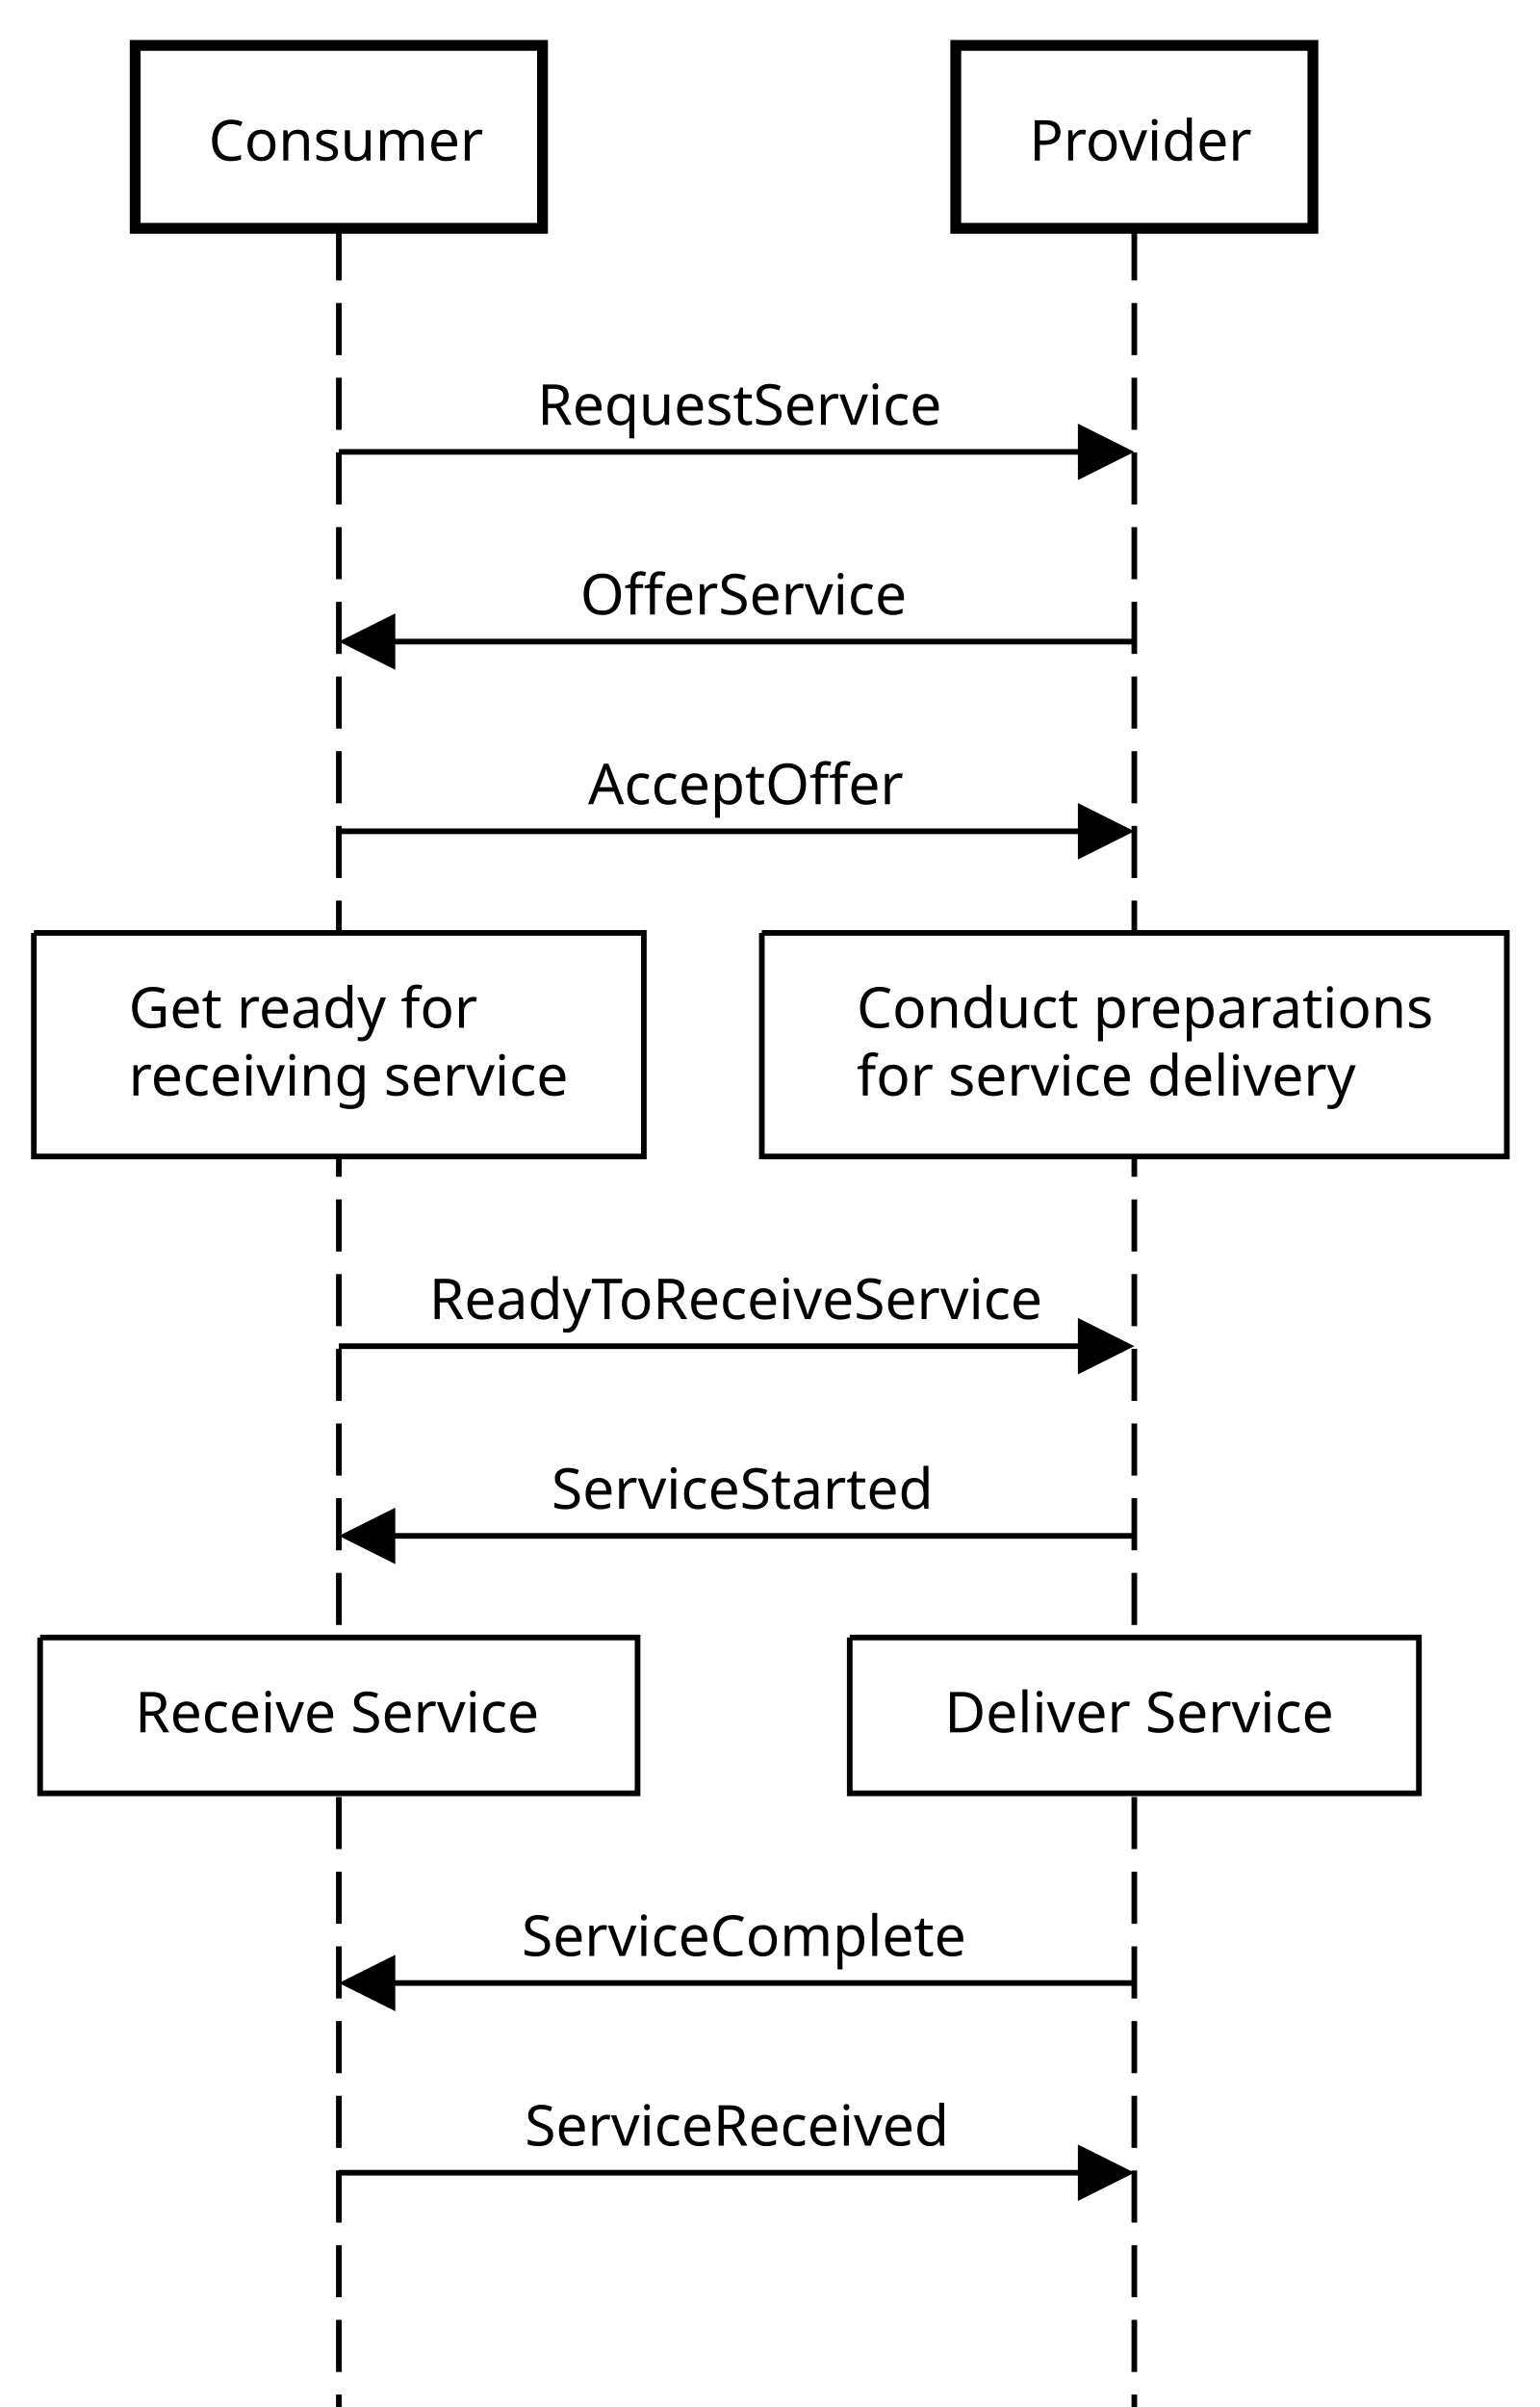
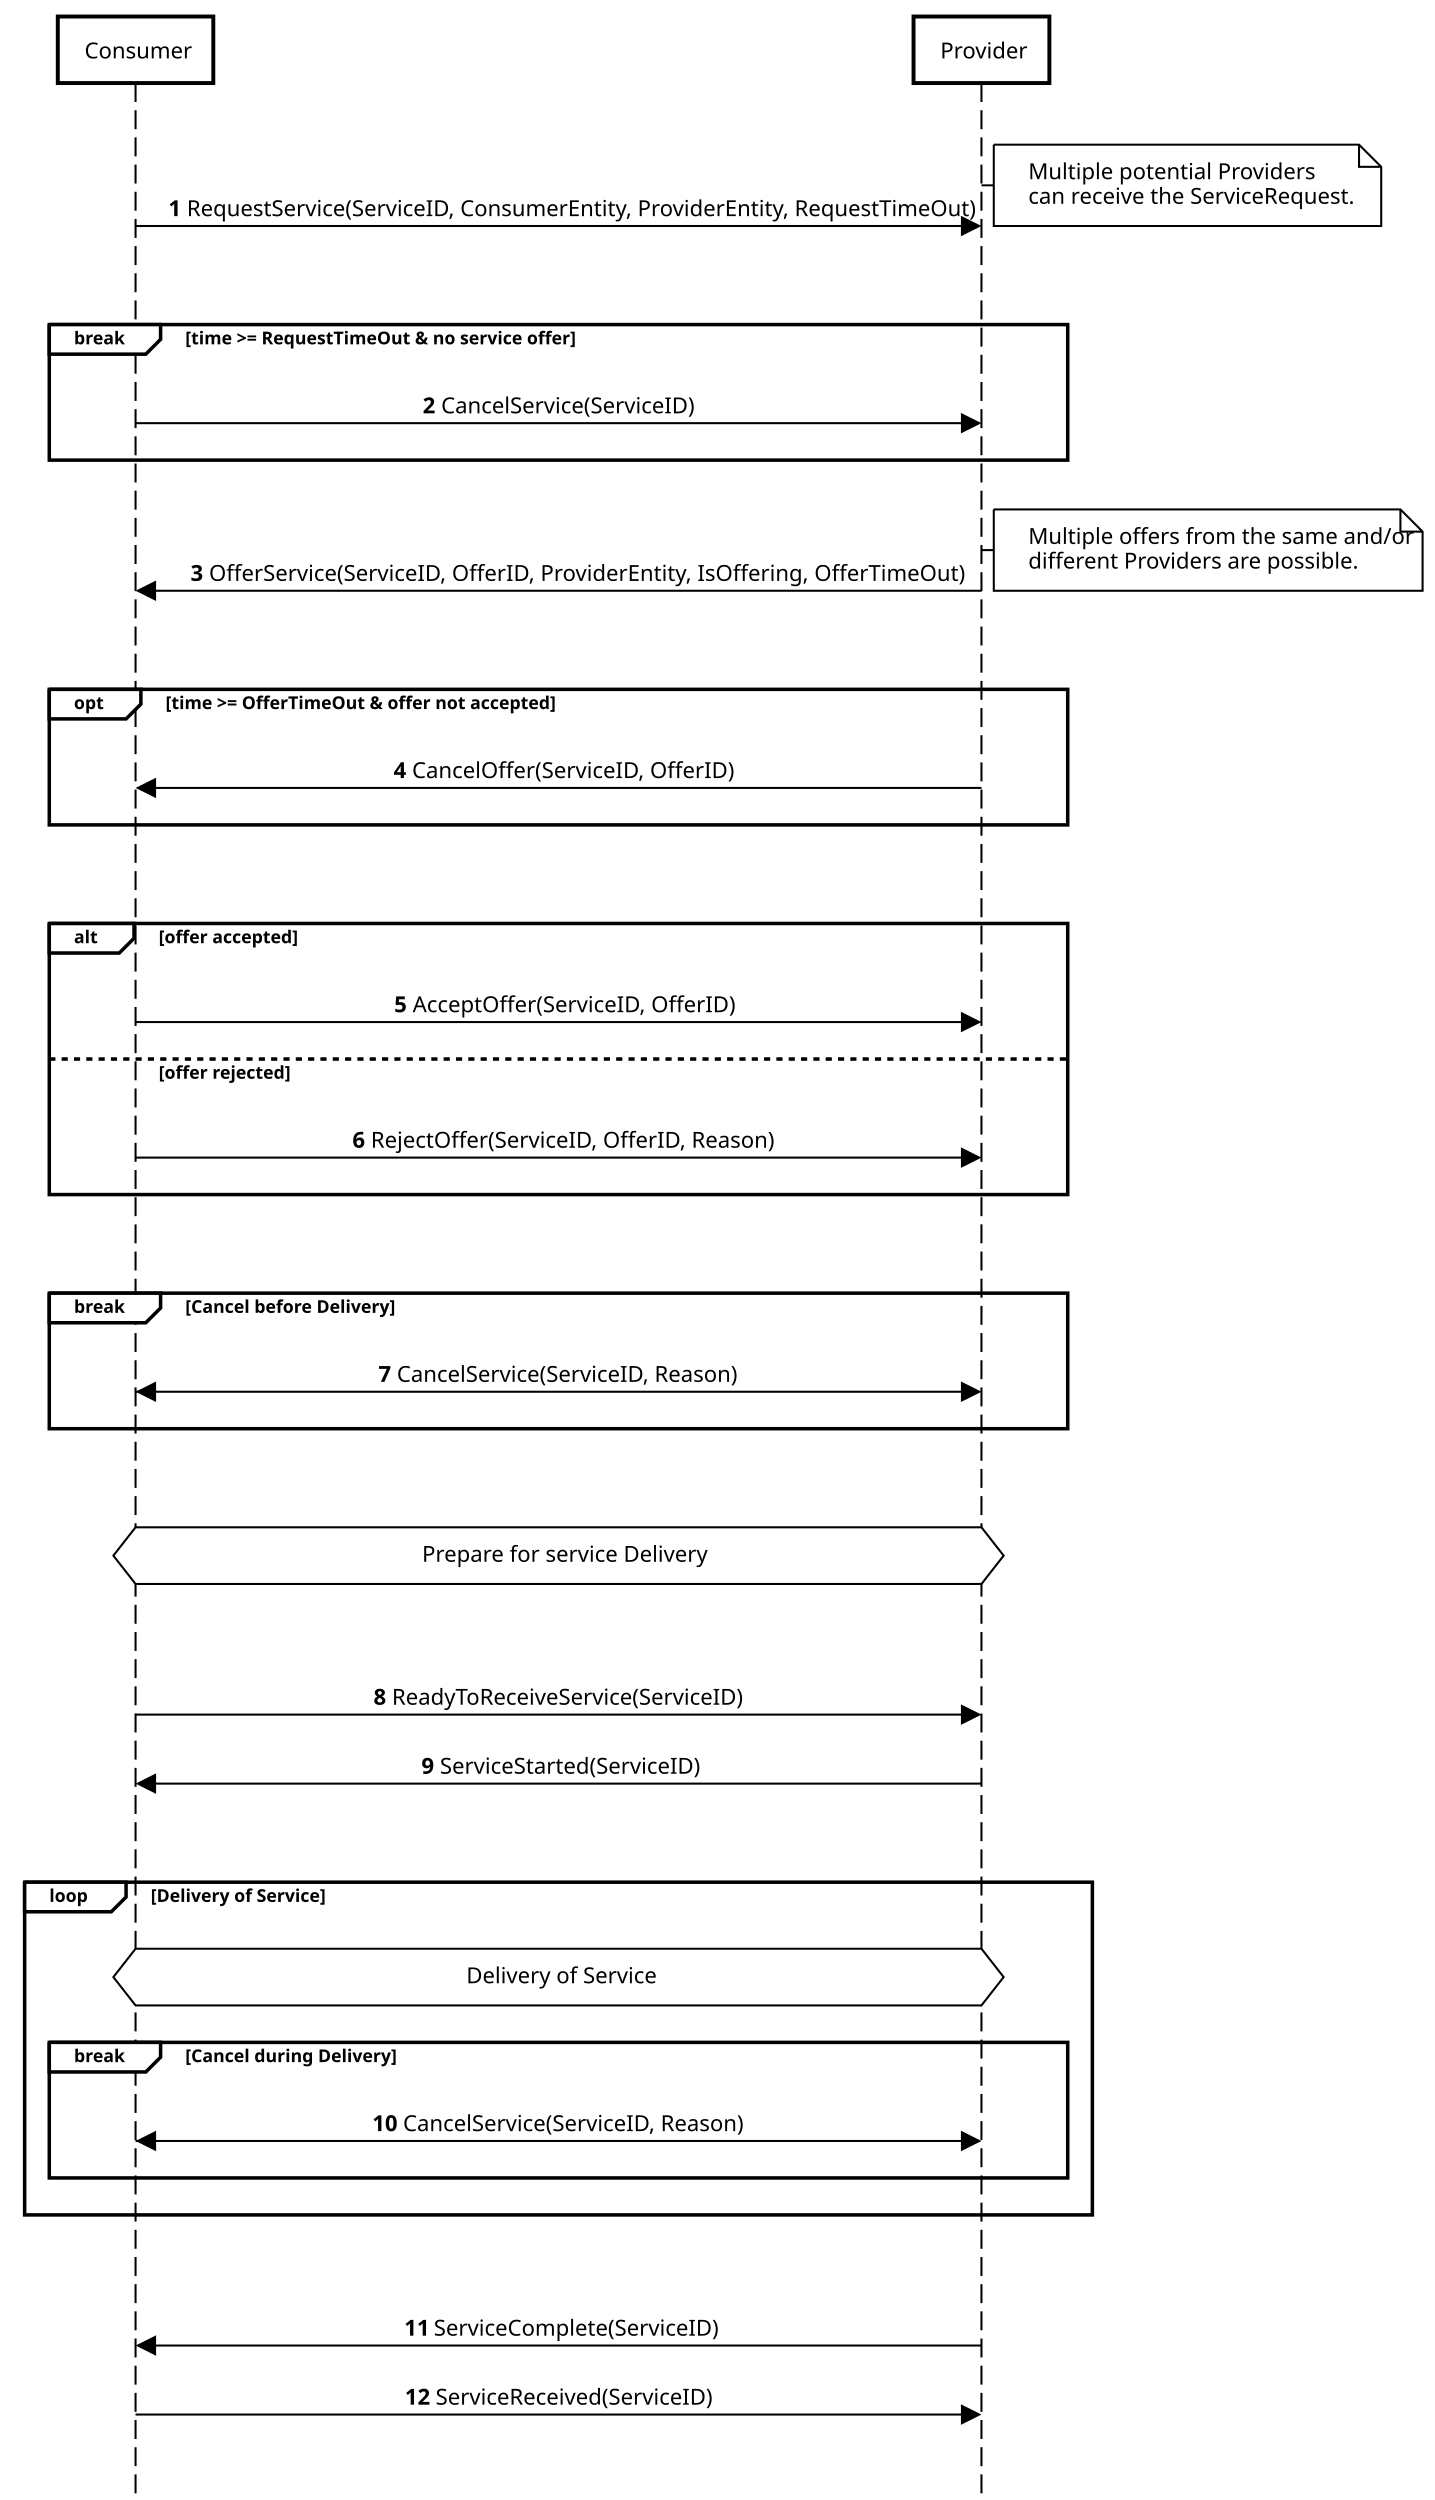
- <svg xmlns="http://www.w3.org/2000/svg" version="1.1" width="400" height="625">
+ <svg xmlns="http://www.w3.org/2000/svg" version="1.1" width="951" height="1657">
  <defs />
  <g>
    <g />
    <g />
    <g />
    <g />
    <g />
    <g />
    <g />
    <g />
    <g />
    <g />
    <g />
    <g />
    <g />
+     <g />
+     <g />
+     <g />
+     <g />
+     <g />
+     <g />
+     <g />
+     <g />
+     <g />
+     <g />
+     <g />
+     <g />
+     <g />
+     <g />
+     <g />
+     <g />
+     <g />
    <g>
-       <rect fill="white" stroke="none" x="0" y="0" width="400" height="625" />
+       <rect fill="white" stroke="none" x="0" y="0" width="951" height="1657" />
    </g>
    <g />
    <g>
-       <path fill="none" stroke="black" paint-order="fill stroke markers" d=" M 88.013 59.284 L 88.013 625.739" stroke-miterlimit="10" stroke-width="1.466" stroke-dasharray="13.532,5.864" />
-       <path fill="none" stroke="black" paint-order="fill stroke markers" d=" M 294.631 59.284 L 294.631 625.739" stroke-miterlimit="10" stroke-width="1.466" stroke-dasharray="13.532,5.864" />
+       <path fill="none" stroke="black" paint-order="fill stroke markers" d=" M 89.844 55.05 L 89.844 1657.533" stroke-miterlimit="10" stroke-width="1.361" stroke-dasharray="12.566,5.445" />
+       <path fill="none" stroke="black" paint-order="fill stroke markers" d=" M 650.512 55.05 L 650.512 1657.533" stroke-miterlimit="10" stroke-width="1.361" stroke-dasharray="12.566,5.445" />
    </g>
    <g>
      <path fill="none" stroke="none" />
      <g>
-         <path fill="white" stroke="black" paint-order="fill stroke markers" d=" M 35.114 11.786 L 140.911 11.786 L 140.911 59.284 L 35.114 59.284 L 35.114 11.786 Z" stroke-miterlimit="10" stroke-width="2.815" stroke-dasharray="" />
-       </g>
-       <g>
-         <g />
-         <text fill="black" stroke="none" font-family="sans-serif" font-size="11pt" font-style="normal" font-weight="normal" text-decoration="normal" x="54.201" y="41.692" text-anchor="start" dominant-baseline="alphabetic">Consumer</text>
+         <path fill="white" stroke="black" paint-order="fill stroke markers" d=" M 38.308 10.945 L 141.379 10.945 L 141.379 55.05 L 38.308 55.05 L 38.308 10.945 Z" stroke-miterlimit="10" stroke-width="2.614" stroke-dasharray="" />
+       </g>
+       <g>
+         <g />
+         <text fill="black" stroke="none" font-family="sans-serif" font-size="11pt" font-style="normal" font-weight="normal" text-decoration="normal" x="56.032" y="38.714" text-anchor="start" dominant-baseline="alphabetic">Consumer</text>
      </g>
      <path fill="none" stroke="none" />
      <g>
-         <path fill="white" stroke="black" paint-order="fill stroke markers" d=" M 248.249 11.786 L 341.012 11.786 L 341.012 59.284 L 248.249 59.284 L 248.249 11.786 Z" stroke-miterlimit="10" stroke-width="2.815" stroke-dasharray="" />
-       </g>
-       <g>
-         <g />
-         <text fill="black" stroke="none" font-family="sans-serif" font-size="11pt" font-style="normal" font-weight="normal" text-decoration="normal" x="267.336" y="41.692" text-anchor="start" dominant-baseline="alphabetic">Provider</text>
+         <path fill="white" stroke="black" paint-order="fill stroke markers" d=" M 605.494 10.945 L 695.53 10.945 L 695.53 55.05 L 605.494 55.05 L 605.494 10.945 Z" stroke-miterlimit="10" stroke-width="2.614" stroke-dasharray="" />
+       </g>
+       <g>
+         <g />
+         <text fill="black" stroke="none" font-family="sans-serif" font-size="11pt" font-style="normal" font-weight="normal" text-decoration="normal" x="623.218" y="38.714" text-anchor="start" dominant-baseline="alphabetic">Provider</text>
      </g>
    </g>
    <g>
      <g>
        <g>
-           <rect fill="white" stroke="none" x="136.94" y="94.468" width="108.764" height="22.869" />
-         </g>
-         <text fill="black" stroke="none" font-family="sans-serif" font-size="11pt" font-style="normal" font-weight="normal" text-decoration="normal" x="139.579" y="110.3" text-anchor="start" dominant-baseline="alphabetic">RequestService</text>
-       </g>
-       <g>
-         <path fill="none" stroke="black" paint-order="fill stroke markers" d=" M 88.013 117.337 L 291.699 117.337" stroke-miterlimit="10" stroke-width="1.466" stroke-dasharray="" />
-         <g transform="translate(294.6305,117.337) translate(-294.6305,-117.337)">
-           <path fill="black" stroke="none" paint-order="stroke fill markers" d=" M 279.971 110.007 L 294.631 117.337 L 279.971 124.667 Z" />
-         </g>
-       </g>
-       <g>
-         <g>
-           <rect fill="white" stroke="none" x="148.078" y="143.725" width="86.487" height="22.869" />
-         </g>
-         <text fill="black" stroke="none" font-family="sans-serif" font-size="11pt" font-style="normal" font-weight="normal" text-decoration="normal" x="150.717" y="159.557" text-anchor="start" dominant-baseline="alphabetic">OfferService</text>
-       </g>
-       <g>
-         <path fill="none" stroke="black" paint-order="fill stroke markers" d=" M 294.631 166.594 L 90.945 166.594" stroke-miterlimit="10" stroke-width="1.466" stroke-dasharray="" />
-         <g transform="translate(88.0127,166.5939) translate(-88.0127,-166.5939)">
-           <path fill="black" stroke="none" paint-order="stroke fill markers" d=" M 102.673 159.264 L 88.013 166.594 L 102.673 173.924 Z" />
-         </g>
-       </g>
-       <g>
-         <g>
-           <rect fill="white" stroke="none" x="150.111" y="192.982" width="82.421" height="22.869" />
-         </g>
-         <text fill="black" stroke="none" font-family="sans-serif" font-size="11pt" font-style="normal" font-weight="normal" text-decoration="normal" x="152.75" y="208.814" text-anchor="start" dominant-baseline="alphabetic">AcceptOffer</text>
-       </g>
-       <g>
-         <path fill="none" stroke="black" paint-order="fill stroke markers" d=" M 88.013 215.851 L 291.699 215.851" stroke-miterlimit="10" stroke-width="1.466" stroke-dasharray="" />
-         <g transform="translate(294.6305,215.8509) translate(-294.6305,-215.8509)">
-           <path fill="black" stroke="none" paint-order="stroke fill markers" d=" M 279.971 208.521 L 294.631 215.851 L 279.971 223.181 Z" />
-         </g>
-       </g>
-       <path fill="white" stroke="black" paint-order="fill stroke markers" d=" M 8.796 242.238 L 167.23 242.238 L 167.23 300.291 L 8.796 300.291 L 8.796 242.238" stroke-miterlimit="10" stroke-width="1.466" stroke-dasharray="" />
-       <g>
-         <text fill="black" stroke="none" font-family="sans-serif" font-size="11pt" font-style="normal" font-weight="normal" text-decoration="normal" x="33.424" y="266.867" text-anchor="start" dominant-baseline="alphabetic">Get ready for</text>
-         <text fill="black" stroke="none" font-family="sans-serif" font-size="11pt" font-style="normal" font-weight="normal" text-decoration="normal" x="33.424" y="284.459" text-anchor="start" dominant-baseline="alphabetic">receiving service</text>
-       </g>
-       <path fill="white" stroke="black" paint-order="fill stroke markers" d=" M 197.88 242.238 L 391.381 242.238 L 391.381 300.291 L 197.88 300.291 L 197.88 242.238" stroke-miterlimit="10" stroke-width="1.466" stroke-dasharray="" />
-       <g>
-         <text fill="black" stroke="none" font-family="sans-serif" font-size="11pt" font-style="normal" font-weight="normal" text-decoration="normal" x="222.508" y="266.867" text-anchor="start" dominant-baseline="alphabetic">Conduct preparations </text>
-         <text fill="black" stroke="none" font-family="sans-serif" font-size="11pt" font-style="normal" font-weight="normal" text-decoration="normal" x="222.508" y="284.459" text-anchor="start" dominant-baseline="alphabetic">for service delivery</text>
-       </g>
-       <g>
-         <g>
-           <rect fill="white" stroke="none" x="108.83" y="326.679" width="164.984" height="22.869" />
-         </g>
-         <text fill="black" stroke="none" font-family="sans-serif" font-size="11pt" font-style="normal" font-weight="normal" text-decoration="normal" x="111.468" y="342.512" text-anchor="start" dominant-baseline="alphabetic">ReadyToReceiveService</text>
-       </g>
-       <g>
-         <path fill="none" stroke="black" paint-order="fill stroke markers" d=" M 88.013 349.548 L 291.699 349.548" stroke-miterlimit="10" stroke-width="1.466" stroke-dasharray="" />
-         <g transform="translate(294.6305,349.5482) translate(-294.6305,-349.5482)">
-           <path fill="black" stroke="none" paint-order="stroke fill markers" d=" M 279.971 342.218 L 294.631 349.548 L 279.971 356.878 Z" />
-         </g>
-       </g>
-       <g>
-         <g>
-           <rect fill="white" stroke="none" x="140.608" y="375.936" width="101.426" height="22.869" />
-         </g>
-         <text fill="black" stroke="none" font-family="sans-serif" font-size="11pt" font-style="normal" font-weight="normal" text-decoration="normal" x="143.247" y="391.768" text-anchor="start" dominant-baseline="alphabetic">ServiceStarted</text>
-       </g>
-       <g>
-         <path fill="none" stroke="black" paint-order="fill stroke markers" d=" M 294.631 398.805 L 90.945 398.805" stroke-miterlimit="10" stroke-width="1.466" stroke-dasharray="" />
-         <g transform="translate(88.0127,398.8051) translate(-88.0127,-398.8051)">
-           <path fill="black" stroke="none" paint-order="stroke fill markers" d=" M 102.673 391.475 L 88.013 398.805 L 102.673 406.135 Z" />
-         </g>
-       </g>
-       <path fill="white" stroke="black" paint-order="fill stroke markers" d=" M 10.424 425.193 L 165.601 425.193 L 165.601 465.654 L 10.424 465.654 L 10.424 425.193" stroke-miterlimit="10" stroke-width="1.466" stroke-dasharray="" />
-       <g>
-         <text fill="black" stroke="none" font-family="sans-serif" font-size="11pt" font-style="normal" font-weight="normal" text-decoration="normal" x="35.053" y="449.821" text-anchor="start" dominant-baseline="alphabetic">Receive Service</text>
-       </g>
-       <path fill="white" stroke="black" paint-order="fill stroke markers" d=" M 220.714 425.193 L 368.547 425.193 L 368.547 465.654 L 220.714 465.654 L 220.714 425.193" stroke-miterlimit="10" stroke-width="1.466" stroke-dasharray="" />
-       <g>
-         <text fill="black" stroke="none" font-family="sans-serif" font-size="11pt" font-style="normal" font-weight="normal" text-decoration="normal" x="245.343" y="449.821" text-anchor="start" dominant-baseline="alphabetic">Deliver Service</text>
-       </g>
-       <g>
-         <g>
-           <rect fill="white" stroke="none" x="132.87" y="492.041" width="116.902" height="22.869" />
-         </g>
-         <text fill="black" stroke="none" font-family="sans-serif" font-size="11pt" font-style="normal" font-weight="normal" text-decoration="normal" x="135.509" y="507.874" text-anchor="start" dominant-baseline="alphabetic">ServiceComplete</text>
-       </g>
-       <g>
-         <path fill="none" stroke="black" paint-order="fill stroke markers" d=" M 294.631 514.911 L 90.945 514.911" stroke-miterlimit="10" stroke-width="1.466" stroke-dasharray="" />
-         <g transform="translate(88.0127,514.9107) translate(-88.0127,-514.9107)">
-           <path fill="black" stroke="none" paint-order="stroke fill markers" d=" M 102.673 507.581 L 88.013 514.911 L 102.673 522.241 Z" />
-         </g>
-       </g>
-       <g>
-         <g>
-           <rect fill="white" stroke="none" x="133.683" y="541.298" width="115.277" height="22.869" />
-         </g>
-         <text fill="black" stroke="none" font-family="sans-serif" font-size="11pt" font-style="normal" font-weight="normal" text-decoration="normal" x="136.322" y="557.131" text-anchor="start" dominant-baseline="alphabetic">ServiceReceived</text>
-       </g>
-       <g>
-         <path fill="none" stroke="black" paint-order="fill stroke markers" d=" M 88.013 564.168 L 291.699 564.168" stroke-miterlimit="10" stroke-width="1.466" stroke-dasharray="" />
-         <g transform="translate(294.6305,564.1677) translate(-294.6305,-564.1677)">
-           <path fill="black" stroke="none" paint-order="stroke fill markers" d=" M 279.971 556.838 L 294.631 564.168 L 279.971 571.498 Z" />
-         </g>
+           <rect fill="white" stroke="none" x="109.174" y="128.558" width="522.008" height="21.236" />
+         </g>
+         <text fill="black" stroke="none" font-family="sans-serif" font-size="11pt" font-style="normal" font-weight="normal" text-decoration="normal" x="123.85" y="143.26" text-anchor="start" dominant-baseline="alphabetic">RequestService(ServiceID, ConsumerEntity, ProviderEntity, RequestTimeOut)</text>
+         <g>
+           <text fill="black" stroke="none" font-family="sans-serif" font-size="11pt" font-style="normal" font-weight="bold" text-decoration="normal" x="111.624" y="143.26" text-anchor="start" dominant-baseline="alphabetic">1 </text>
+         </g>
+       </g>
+       <g>
+         <path fill="none" stroke="black" paint-order="fill stroke markers" d=" M 89.844 149.794 L 647.789 149.794" stroke-miterlimit="10" stroke-width="1.361" stroke-dasharray="" />
+         <g transform="translate(650.512,149.7938) translate(-650.512,-149.7938)">
+           <path fill="black" stroke="none" paint-order="stroke fill markers" d=" M 636.899 142.987 L 650.512 149.794 L 636.899 156.6 Z" />
+         </g>
+       </g>
+       <path fill="white" stroke="black" paint-order="fill stroke markers" d=" M 650.512 122.841 L 658.68 122.841 M 658.68 95.888 L 900.769 95.888 L 915.47 110.589 L 915.47 149.794 L 658.68 149.794 L 658.68 95.888 M 900.769 95.888 L 900.769 110.589 L 915.47 110.589" stroke-miterlimit="10" stroke-width="1.361" stroke-dasharray="" />
+       <g>
+         <text fill="black" stroke="none" font-family="sans-serif" font-size="11pt" font-style="normal" font-weight="normal" text-decoration="normal" x="681.549" y="118.757" text-anchor="start" dominant-baseline="alphabetic">Multiple potential Providers </text>
+         <text fill="black" stroke="none" font-family="sans-serif" font-size="11pt" font-style="normal" font-weight="normal" text-decoration="normal" x="681.549" y="135.092" text-anchor="start" dominant-baseline="alphabetic">can receive the ServiceRequest.</text>
+       </g>
+       <g>
+         <g>
+           <rect fill="white" stroke="none" x="277.703" y="259.24" width="184.951" height="21.236" />
+         </g>
+         <text fill="black" stroke="none" font-family="sans-serif" font-size="11pt" font-style="normal" font-weight="normal" text-decoration="normal" x="292.379" y="273.941" text-anchor="start" dominant-baseline="alphabetic">CancelService(ServiceID)</text>
+         <g>
+           <text fill="black" stroke="none" font-family="sans-serif" font-size="11pt" font-style="normal" font-weight="bold" text-decoration="normal" x="280.153" y="273.941" text-anchor="start" dominant-baseline="alphabetic">2 </text>
+         </g>
+       </g>
+       <g>
+         <path fill="none" stroke="black" paint-order="fill stroke markers" d=" M 89.844 280.475 L 647.789 280.475" stroke-miterlimit="10" stroke-width="1.361" stroke-dasharray="" />
+         <g transform="translate(650.512,280.4754) translate(-650.512,-280.4754)">
+           <path fill="black" stroke="none" paint-order="stroke fill markers" d=" M 636.899 273.669 L 650.512 280.475 L 636.899 287.282 Z" />
+         </g>
+       </g>
+       <g>
+         <g>
+           <rect fill="white" stroke="none" x="123.841" y="370.319" width="492.674" height="21.236" />
+         </g>
+         <text fill="black" stroke="none" font-family="sans-serif" font-size="11pt" font-style="normal" font-weight="normal" text-decoration="normal" x="138.517" y="385.021" text-anchor="start" dominant-baseline="alphabetic">OfferService(ServiceID, OfferID, ProviderEntity, IsOffering, OfferTimeOut)</text>
+         <g>
+           <text fill="black" stroke="none" font-family="sans-serif" font-size="11pt" font-style="normal" font-weight="bold" text-decoration="normal" x="126.291" y="385.021" text-anchor="start" dominant-baseline="alphabetic">3 </text>
+         </g>
+       </g>
+       <g>
+         <path fill="none" stroke="black" paint-order="fill stroke markers" d=" M 650.512 391.555 L 92.566 391.555" stroke-miterlimit="10" stroke-width="1.361" stroke-dasharray="" />
+         <g transform="translate(89.84362,391.5548) translate(-89.84362,-391.5548)">
+           <path fill="black" stroke="none" paint-order="stroke fill markers" d=" M 103.456 384.748 L 89.844 391.555 L 103.456 398.361 Z" />
+         </g>
+       </g>
+       <path fill="white" stroke="black" paint-order="fill stroke markers" d=" M 650.512 364.602 L 658.68 364.602 M 658.68 337.649 L 928.192 337.649 L 942.893 352.35 L 942.893 391.555 L 658.68 391.555 L 658.68 337.649 M 928.192 337.649 L 928.192 352.35 L 942.893 352.35" stroke-miterlimit="10" stroke-width="1.361" stroke-dasharray="" />
+       <g>
+         <text fill="black" stroke="none" font-family="sans-serif" font-size="11pt" font-style="normal" font-weight="normal" text-decoration="normal" x="681.549" y="360.518" text-anchor="start" dominant-baseline="alphabetic">Multiple offers from the same and/or </text>
+         <text fill="black" stroke="none" font-family="sans-serif" font-size="11pt" font-style="normal" font-weight="normal" text-decoration="normal" x="681.549" y="376.853" text-anchor="start" dominant-baseline="alphabetic">different Providers are possible.</text>
+       </g>
+       <g>
+         <g>
+           <rect fill="white" stroke="none" x="258.415" y="501.001" width="223.526" height="21.236" />
+         </g>
+         <text fill="black" stroke="none" font-family="sans-serif" font-size="11pt" font-style="normal" font-weight="normal" text-decoration="normal" x="273.091" y="515.702" text-anchor="start" dominant-baseline="alphabetic">CancelOffer(ServiceID, OfferID)</text>
+         <g>
+           <text fill="black" stroke="none" font-family="sans-serif" font-size="11pt" font-style="normal" font-weight="bold" text-decoration="normal" x="260.865" y="515.702" text-anchor="start" dominant-baseline="alphabetic">4 </text>
+         </g>
+       </g>
+       <g>
+         <path fill="none" stroke="black" paint-order="fill stroke markers" d=" M 650.512 522.236 L 92.566 522.236" stroke-miterlimit="10" stroke-width="1.361" stroke-dasharray="" />
+         <g transform="translate(89.84362,522.2364) translate(-89.84362,-522.2364)">
+           <path fill="black" stroke="none" paint-order="stroke fill markers" d=" M 103.456 515.43 L 89.844 522.236 L 103.456 529.043 Z" />
+         </g>
+       </g>
+       <g>
+         <g>
+           <rect fill="white" stroke="none" x="258.823" y="656.185" width="222.71" height="21.236" />
+         </g>
+         <text fill="black" stroke="none" font-family="sans-serif" font-size="11pt" font-style="normal" font-weight="normal" text-decoration="normal" x="273.499" y="670.887" text-anchor="start" dominant-baseline="alphabetic">AcceptOffer(ServiceID, OfferID)</text>
+         <g>
+           <text fill="black" stroke="none" font-family="sans-serif" font-size="11pt" font-style="normal" font-weight="bold" text-decoration="normal" x="261.273" y="670.887" text-anchor="start" dominant-baseline="alphabetic">5 </text>
+         </g>
+       </g>
+       <g>
+         <path fill="none" stroke="black" paint-order="fill stroke markers" d=" M 89.844 677.421 L 647.789 677.421" stroke-miterlimit="10" stroke-width="1.361" stroke-dasharray="" />
+         <g transform="translate(650.512,677.4209) translate(-650.512,-677.4209)">
+           <path fill="black" stroke="none" paint-order="stroke fill markers" d=" M 636.899 670.615 L 650.512 677.421 L 636.899 684.227 Z" />
+         </g>
+       </g>
+       <g>
+         <g>
+           <rect fill="white" stroke="none" x="231.117" y="746.029" width="278.122" height="21.236" />
+         </g>
+         <text fill="black" stroke="none" font-family="sans-serif" font-size="11pt" font-style="normal" font-weight="normal" text-decoration="normal" x="245.793" y="760.73" text-anchor="start" dominant-baseline="alphabetic">RejectOffer(ServiceID, OfferID, Reason)</text>
+         <g>
+           <text fill="black" stroke="none" font-family="sans-serif" font-size="11pt" font-style="normal" font-weight="bold" text-decoration="normal" x="233.567" y="760.73" text-anchor="start" dominant-baseline="alphabetic">6 </text>
+         </g>
+       </g>
+       <g>
+         <path fill="none" stroke="black" paint-order="fill stroke markers" d=" M 89.844 767.264 L 647.789 767.264" stroke-miterlimit="10" stroke-width="1.361" stroke-dasharray="" />
+         <g transform="translate(650.512,767.2645) translate(-650.512,-767.2645)">
+           <path fill="black" stroke="none" paint-order="stroke fill markers" d=" M 636.899 760.458 L 650.512 767.264 L 636.899 774.071 Z" />
+         </g>
+       </g>
+       <g>
+         <g>
+           <rect fill="white" stroke="none" x="248.365" y="901.213" width="243.626" height="21.236" />
+         </g>
+         <text fill="black" stroke="none" font-family="sans-serif" font-size="11pt" font-style="normal" font-weight="normal" text-decoration="normal" x="263.041" y="915.915" text-anchor="start" dominant-baseline="alphabetic">CancelService(ServiceID, Reason)</text>
+         <g>
+           <text fill="black" stroke="none" font-family="sans-serif" font-size="11pt" font-style="normal" font-weight="bold" text-decoration="normal" x="250.815" y="915.915" text-anchor="start" dominant-baseline="alphabetic">7 </text>
+         </g>
+       </g>
+       <g>
+         <path fill="none" stroke="black" paint-order="fill stroke markers" d=" M 89.844 922.449 L 647.789 922.449" stroke-miterlimit="10" stroke-width="1.361" stroke-dasharray="" />
+         <g transform="translate(650.512,922.4489) translate(-650.512,-922.4489)">
+           <path fill="black" stroke="none" paint-order="stroke fill markers" d=" M 636.899 915.643 L 650.512 922.449 L 636.899 929.255 Z" />
+           <g transform="translate(89.84362,922.4489) translate(-89.84362,-922.4489)">
+             <path fill="black" stroke="none" paint-order="stroke fill markers" d=" M 103.456 915.643 L 89.844 922.449 L 103.456 929.255 Z" />
+           </g>
+         </g>
+       </g>
+       <path fill="white" stroke="black" paint-order="fill stroke markers" d=" M 89.844 1012.293 L 650.512 1012.293 L 665.214 1031.078 L 650.512 1049.864 L 89.844 1049.864 L 75.142 1031.078 L 89.844 1012.293" stroke-miterlimit="10" stroke-width="1.361" stroke-dasharray="" />
+       <g>
+         <text fill="black" stroke="none" font-family="sans-serif" font-size="11pt" font-style="normal" font-weight="normal" text-decoration="normal" x="279.745" y="1035.162" text-anchor="start" dominant-baseline="alphabetic">Prepare for service Delivery</text>
+       </g>
+       <g>
+         <g>
+           <rect fill="white" stroke="none" x="245.108" y="1115.204" width="250.14" height="21.236" />
+         </g>
+         <text fill="black" stroke="none" font-family="sans-serif" font-size="11pt" font-style="normal" font-weight="normal" text-decoration="normal" x="259.784" y="1129.906" text-anchor="start" dominant-baseline="alphabetic">ReadyToReceiveService(ServiceID)</text>
+         <g>
+           <text fill="black" stroke="none" font-family="sans-serif" font-size="11pt" font-style="normal" font-weight="bold" text-decoration="normal" x="247.558" y="1129.906" text-anchor="start" dominant-baseline="alphabetic">8 </text>
+         </g>
+       </g>
+       <g>
+         <path fill="none" stroke="black" paint-order="fill stroke markers" d=" M 89.844 1136.44 L 647.789 1136.44" stroke-miterlimit="10" stroke-width="1.361" stroke-dasharray="" />
+         <g transform="translate(650.512,1136.44) translate(-650.512,-1136.44)">
+           <path fill="black" stroke="none" paint-order="stroke fill markers" d=" M 636.899 1129.634 L 650.512 1136.44 L 636.899 1143.246 Z" />
+         </g>
+       </g>
+       <g>
+         <g>
+           <rect fill="white" stroke="none" x="276.886" y="1160.943" width="186.583" height="21.236" />
+         </g>
+         <text fill="black" stroke="none" font-family="sans-serif" font-size="11pt" font-style="normal" font-weight="normal" text-decoration="normal" x="291.563" y="1175.645" text-anchor="start" dominant-baseline="alphabetic">ServiceStarted(ServiceID)</text>
+         <g>
+           <text fill="black" stroke="none" font-family="sans-serif" font-size="11pt" font-style="normal" font-weight="bold" text-decoration="normal" x="279.337" y="1175.645" text-anchor="start" dominant-baseline="alphabetic">9 </text>
+         </g>
+       </g>
+       <g>
+         <path fill="none" stroke="black" paint-order="fill stroke markers" d=" M 650.512 1182.179 L 92.566 1182.179" stroke-miterlimit="10" stroke-width="1.361" stroke-dasharray="" />
+         <g transform="translate(89.84362,1182.179) translate(-89.84362,-1182.179)">
+           <path fill="black" stroke="none" paint-order="stroke fill markers" d=" M 103.456 1175.372 L 89.844 1182.179 L 103.456 1188.985 Z" />
+         </g>
+       </g>
+       <path fill="white" stroke="black" paint-order="fill stroke markers" d=" M 89.844 1291.625 L 650.512 1291.625 L 665.214 1310.41 L 650.512 1329.195 L 89.844 1329.195 L 75.142 1310.41 L 89.844 1291.625" stroke-miterlimit="10" stroke-width="1.361" stroke-dasharray="" />
+       <g>
+         <text fill="black" stroke="none" font-family="sans-serif" font-size="11pt" font-style="normal" font-weight="normal" text-decoration="normal" x="309.075" y="1314.494" text-anchor="start" dominant-baseline="alphabetic">Delivery of Service</text>
+       </g>
+       <g>
+         <g>
+           <rect fill="white" stroke="none" x="244.288" y="1397.803" width="251.779" height="21.236" />
+         </g>
+         <text fill="black" stroke="none" font-family="sans-serif" font-size="11pt" font-style="normal" font-weight="normal" text-decoration="normal" x="267.118" y="1412.505" text-anchor="start" dominant-baseline="alphabetic">CancelService(ServiceID, Reason)</text>
+         <g>
+           <text fill="black" stroke="none" font-family="sans-serif" font-size="11pt" font-style="normal" font-weight="bold" text-decoration="normal" x="246.738" y="1412.505" text-anchor="start" dominant-baseline="alphabetic">10 </text>
+         </g>
+       </g>
+       <g>
+         <path fill="none" stroke="black" paint-order="fill stroke markers" d=" M 89.844 1419.039 L 647.789 1419.039" stroke-miterlimit="10" stroke-width="1.361" stroke-dasharray="" />
+         <g transform="translate(650.512,1419.039) translate(-650.512,-1419.039)">
+           <path fill="black" stroke="none" paint-order="stroke fill markers" d=" M 636.899 1412.233 L 650.512 1419.039 L 636.899 1425.845 Z" />
+           <g transform="translate(89.84362,1419.039) translate(-89.84362,-1419.039)">
+             <path fill="black" stroke="none" paint-order="stroke fill markers" d=" M 103.456 1412.233 L 89.844 1419.039 L 103.456 1425.845 Z" />
+           </g>
+         </g>
+       </g>
+       <g>
+         <g>
+           <rect fill="white" stroke="none" x="265.473" y="1533.386" width="209.41" height="21.236" />
+         </g>
+         <text fill="black" stroke="none" font-family="sans-serif" font-size="11pt" font-style="normal" font-weight="normal" text-decoration="normal" x="287.501" y="1548.087" text-anchor="start" dominant-baseline="alphabetic">ServiceComplete(ServiceID)</text>
+         <g>
+           <text fill="black" stroke="none" font-family="sans-serif" font-size="11pt" font-style="normal" font-weight="bold" text-decoration="normal" x="267.923" y="1548.087" text-anchor="start" dominant-baseline="alphabetic">11 </text>
+         </g>
+       </g>
+       <g>
+         <path fill="none" stroke="black" paint-order="fill stroke markers" d=" M 650.512 1554.621 L 92.566 1554.621" stroke-miterlimit="10" stroke-width="1.361" stroke-dasharray="" />
+         <g transform="translate(89.84362,1554.621) translate(-89.84362,-1554.621)">
+           <path fill="black" stroke="none" paint-order="stroke fill markers" d=" M 103.456 1547.815 L 89.844 1554.621 L 103.456 1561.428 Z" />
+         </g>
+       </g>
+       <g>
+         <g>
+           <rect fill="white" stroke="none" x="265.884" y="1579.124" width="208.587" height="21.236" />
+         </g>
+         <text fill="black" stroke="none" font-family="sans-serif" font-size="11pt" font-style="normal" font-weight="normal" text-decoration="normal" x="288.714" y="1593.826" text-anchor="start" dominant-baseline="alphabetic">ServiceReceived(ServiceID)</text>
+         <g>
+           <text fill="black" stroke="none" font-family="sans-serif" font-size="11pt" font-style="normal" font-weight="bold" text-decoration="normal" x="268.335" y="1593.826" text-anchor="start" dominant-baseline="alphabetic">12 </text>
+         </g>
+       </g>
+       <g>
+         <path fill="none" stroke="black" paint-order="fill stroke markers" d=" M 89.844 1600.36 L 647.789 1600.36" stroke-miterlimit="10" stroke-width="1.361" stroke-dasharray="" />
+         <g transform="translate(650.512,1600.36) translate(-650.512,-1600.36)">
+           <path fill="black" stroke="none" paint-order="stroke fill markers" d=" M 636.899 1593.554 L 650.512 1600.36 L 636.899 1607.166 Z" />
+         </g>
+       </g>
+       <g>
+         <g />
+         <path fill="none" stroke="black" paint-order="fill stroke markers" d=" M 32.67 215.135 L 707.685 215.135 L 707.685 304.978 L 32.67 304.978 L 32.67 215.135 Z" stroke-miterlimit="10" stroke-width="2.334" stroke-dasharray="" />
+         <path fill="white" stroke="black" paint-order="fill stroke markers" d=" M 32.67 215.135 L 32.67 234.737 L 96.642 234.737 L 106.443 224.936 L 106.443 215.135 L 32.67 215.135" stroke-miterlimit="10" stroke-width="2.334" stroke-dasharray="" />
+         <text fill="black" stroke="none" font-family="sans-serif" font-size="8.8pt" font-style="normal" font-weight="bold" text-decoration="normal" x="49.006" y="228.203" text-anchor="start" dominant-baseline="alphabetic">break</text>
+         <text fill="black" stroke="none" font-family="sans-serif" font-size="8.8pt" font-style="normal" font-weight="bold" text-decoration="normal" x="122.778" y="228.203" text-anchor="start" dominant-baseline="alphabetic">[time &gt;= RequestTimeOut &amp; no service offer]</text>
+       </g>
+       <g>
+         <g />
+         <path fill="none" stroke="black" paint-order="fill stroke markers" d=" M 32.67 456.896 L 707.685 456.896 L 707.685 546.739 L 32.67 546.739 L 32.67 456.896 Z" stroke-miterlimit="10" stroke-width="2.334" stroke-dasharray="" />
+         <path fill="white" stroke="black" paint-order="fill stroke markers" d=" M 32.67 456.896 L 32.67 476.498 L 83.577 476.498 L 93.378 466.697 L 93.378 456.896 L 32.67 456.896" stroke-miterlimit="10" stroke-width="2.334" stroke-dasharray="" />
+         <text fill="black" stroke="none" font-family="sans-serif" font-size="8.8pt" font-style="normal" font-weight="bold" text-decoration="normal" x="49.006" y="469.964" text-anchor="start" dominant-baseline="alphabetic">opt</text>
+         <text fill="black" stroke="none" font-family="sans-serif" font-size="8.8pt" font-style="normal" font-weight="bold" text-decoration="normal" x="109.714" y="469.964" text-anchor="start" dominant-baseline="alphabetic">[time &gt;= OfferTimeOut &amp; offer not accepted]</text>
+       </g>
+       <g>
+         <g />
+         <path fill="none" stroke="black" paint-order="fill stroke markers" d=" M 32.67 612.08 L 707.685 612.08 L 707.685 791.767 L 32.67 791.767 L 32.67 612.08 Z" stroke-miterlimit="10" stroke-width="2.334" stroke-dasharray="" />
+         <path fill="white" stroke="black" paint-order="fill stroke markers" d=" M 32.67 612.08 L 32.67 631.682 L 79.03 631.682 L 88.831 621.881 L 88.831 612.08 L 32.67 612.08" stroke-miterlimit="10" stroke-width="2.334" stroke-dasharray="" />
+         <text fill="black" stroke="none" font-family="sans-serif" font-size="8.8pt" font-style="normal" font-weight="bold" text-decoration="normal" x="49.006" y="625.148" text-anchor="start" dominant-baseline="alphabetic">alt</text>
+         <text fill="black" stroke="none" font-family="sans-serif" font-size="8.8pt" font-style="normal" font-weight="bold" text-decoration="normal" x="105.166" y="625.148" text-anchor="start" dominant-baseline="alphabetic">[offer accepted]</text>
+         <g>
+           <path fill="none" stroke="black" paint-order="fill stroke markers" d=" M 32.67 701.924 L 707.685 701.924" stroke-miterlimit="10" stroke-width="2.334" stroke-dasharray="4.084" />
+         </g>
+         <g />
+         <text fill="black" stroke="none" font-family="sans-serif" font-size="8.8pt" font-style="normal" font-weight="bold" text-decoration="normal" x="105.166" y="714.992" text-anchor="start" dominant-baseline="alphabetic">[offer rejected]</text>
+       </g>
+       <g />
+       <g>
+         <g />
+         <path fill="none" stroke="black" paint-order="fill stroke markers" d=" M 32.67 857.108 L 707.685 857.108 L 707.685 946.952 L 32.67 946.952 L 32.67 857.108 Z" stroke-miterlimit="10" stroke-width="2.334" stroke-dasharray="" />
+         <path fill="white" stroke="black" paint-order="fill stroke markers" d=" M 32.67 857.108 L 32.67 876.71 L 96.642 876.71 L 106.443 866.909 L 106.443 857.108 L 32.67 857.108" stroke-miterlimit="10" stroke-width="2.334" stroke-dasharray="" />
+         <text fill="black" stroke="none" font-family="sans-serif" font-size="8.8pt" font-style="normal" font-weight="bold" text-decoration="normal" x="49.006" y="870.176" text-anchor="start" dominant-baseline="alphabetic">break</text>
+         <text fill="black" stroke="none" font-family="sans-serif" font-size="8.8pt" font-style="normal" font-weight="bold" text-decoration="normal" x="122.778" y="870.176" text-anchor="start" dominant-baseline="alphabetic">[Cancel before Delivery]</text>
+       </g>
+       <g>
+         <g />
+         <path fill="none" stroke="black" paint-order="fill stroke markers" d=" M 16.335 1247.519 L 724.02 1247.519 L 724.02 1468.045 L 16.335 1468.045 L 16.335 1247.519 Z" stroke-miterlimit="10" stroke-width="2.334" stroke-dasharray="" />
+         <path fill="white" stroke="black" paint-order="fill stroke markers" d=" M 16.335 1247.519 L 16.335 1267.122 L 73.76 1267.122 L 83.561 1257.321 L 83.561 1247.519 L 16.335 1247.519" stroke-miterlimit="10" stroke-width="2.334" stroke-dasharray="" />
+         <text fill="black" stroke="none" font-family="sans-serif" font-size="8.8pt" font-style="normal" font-weight="bold" text-decoration="normal" x="32.67" y="1260.588" text-anchor="start" dominant-baseline="alphabetic">loop</text>
+         <text fill="black" stroke="none" font-family="sans-serif" font-size="8.8pt" font-style="normal" font-weight="bold" text-decoration="normal" x="99.896" y="1260.588" text-anchor="start" dominant-baseline="alphabetic">[Delivery of Service]</text>
+       </g>
+       <g>
+         <g />
+         <path fill="none" stroke="black" paint-order="fill stroke markers" d=" M 32.67 1353.698 L 707.685 1353.698 L 707.685 1443.542 L 32.67 1443.542 L 32.67 1353.698 Z" stroke-miterlimit="10" stroke-width="2.334" stroke-dasharray="" />
+         <path fill="white" stroke="black" paint-order="fill stroke markers" d=" M 32.67 1353.698 L 32.67 1373.301 L 96.642 1373.301 L 106.443 1363.499 L 106.443 1353.698 L 32.67 1353.698" stroke-miterlimit="10" stroke-width="2.334" stroke-dasharray="" />
+         <text fill="black" stroke="none" font-family="sans-serif" font-size="8.8pt" font-style="normal" font-weight="bold" text-decoration="normal" x="49.006" y="1366.766" text-anchor="start" dominant-baseline="alphabetic">break</text>
+         <text fill="black" stroke="none" font-family="sans-serif" font-size="8.8pt" font-style="normal" font-weight="bold" text-decoration="normal" x="122.778" y="1366.766" text-anchor="start" dominant-baseline="alphabetic">[Cancel during Delivery]</text>
      </g>
    </g>
    <g />
    <g />
  </g>
</svg>
